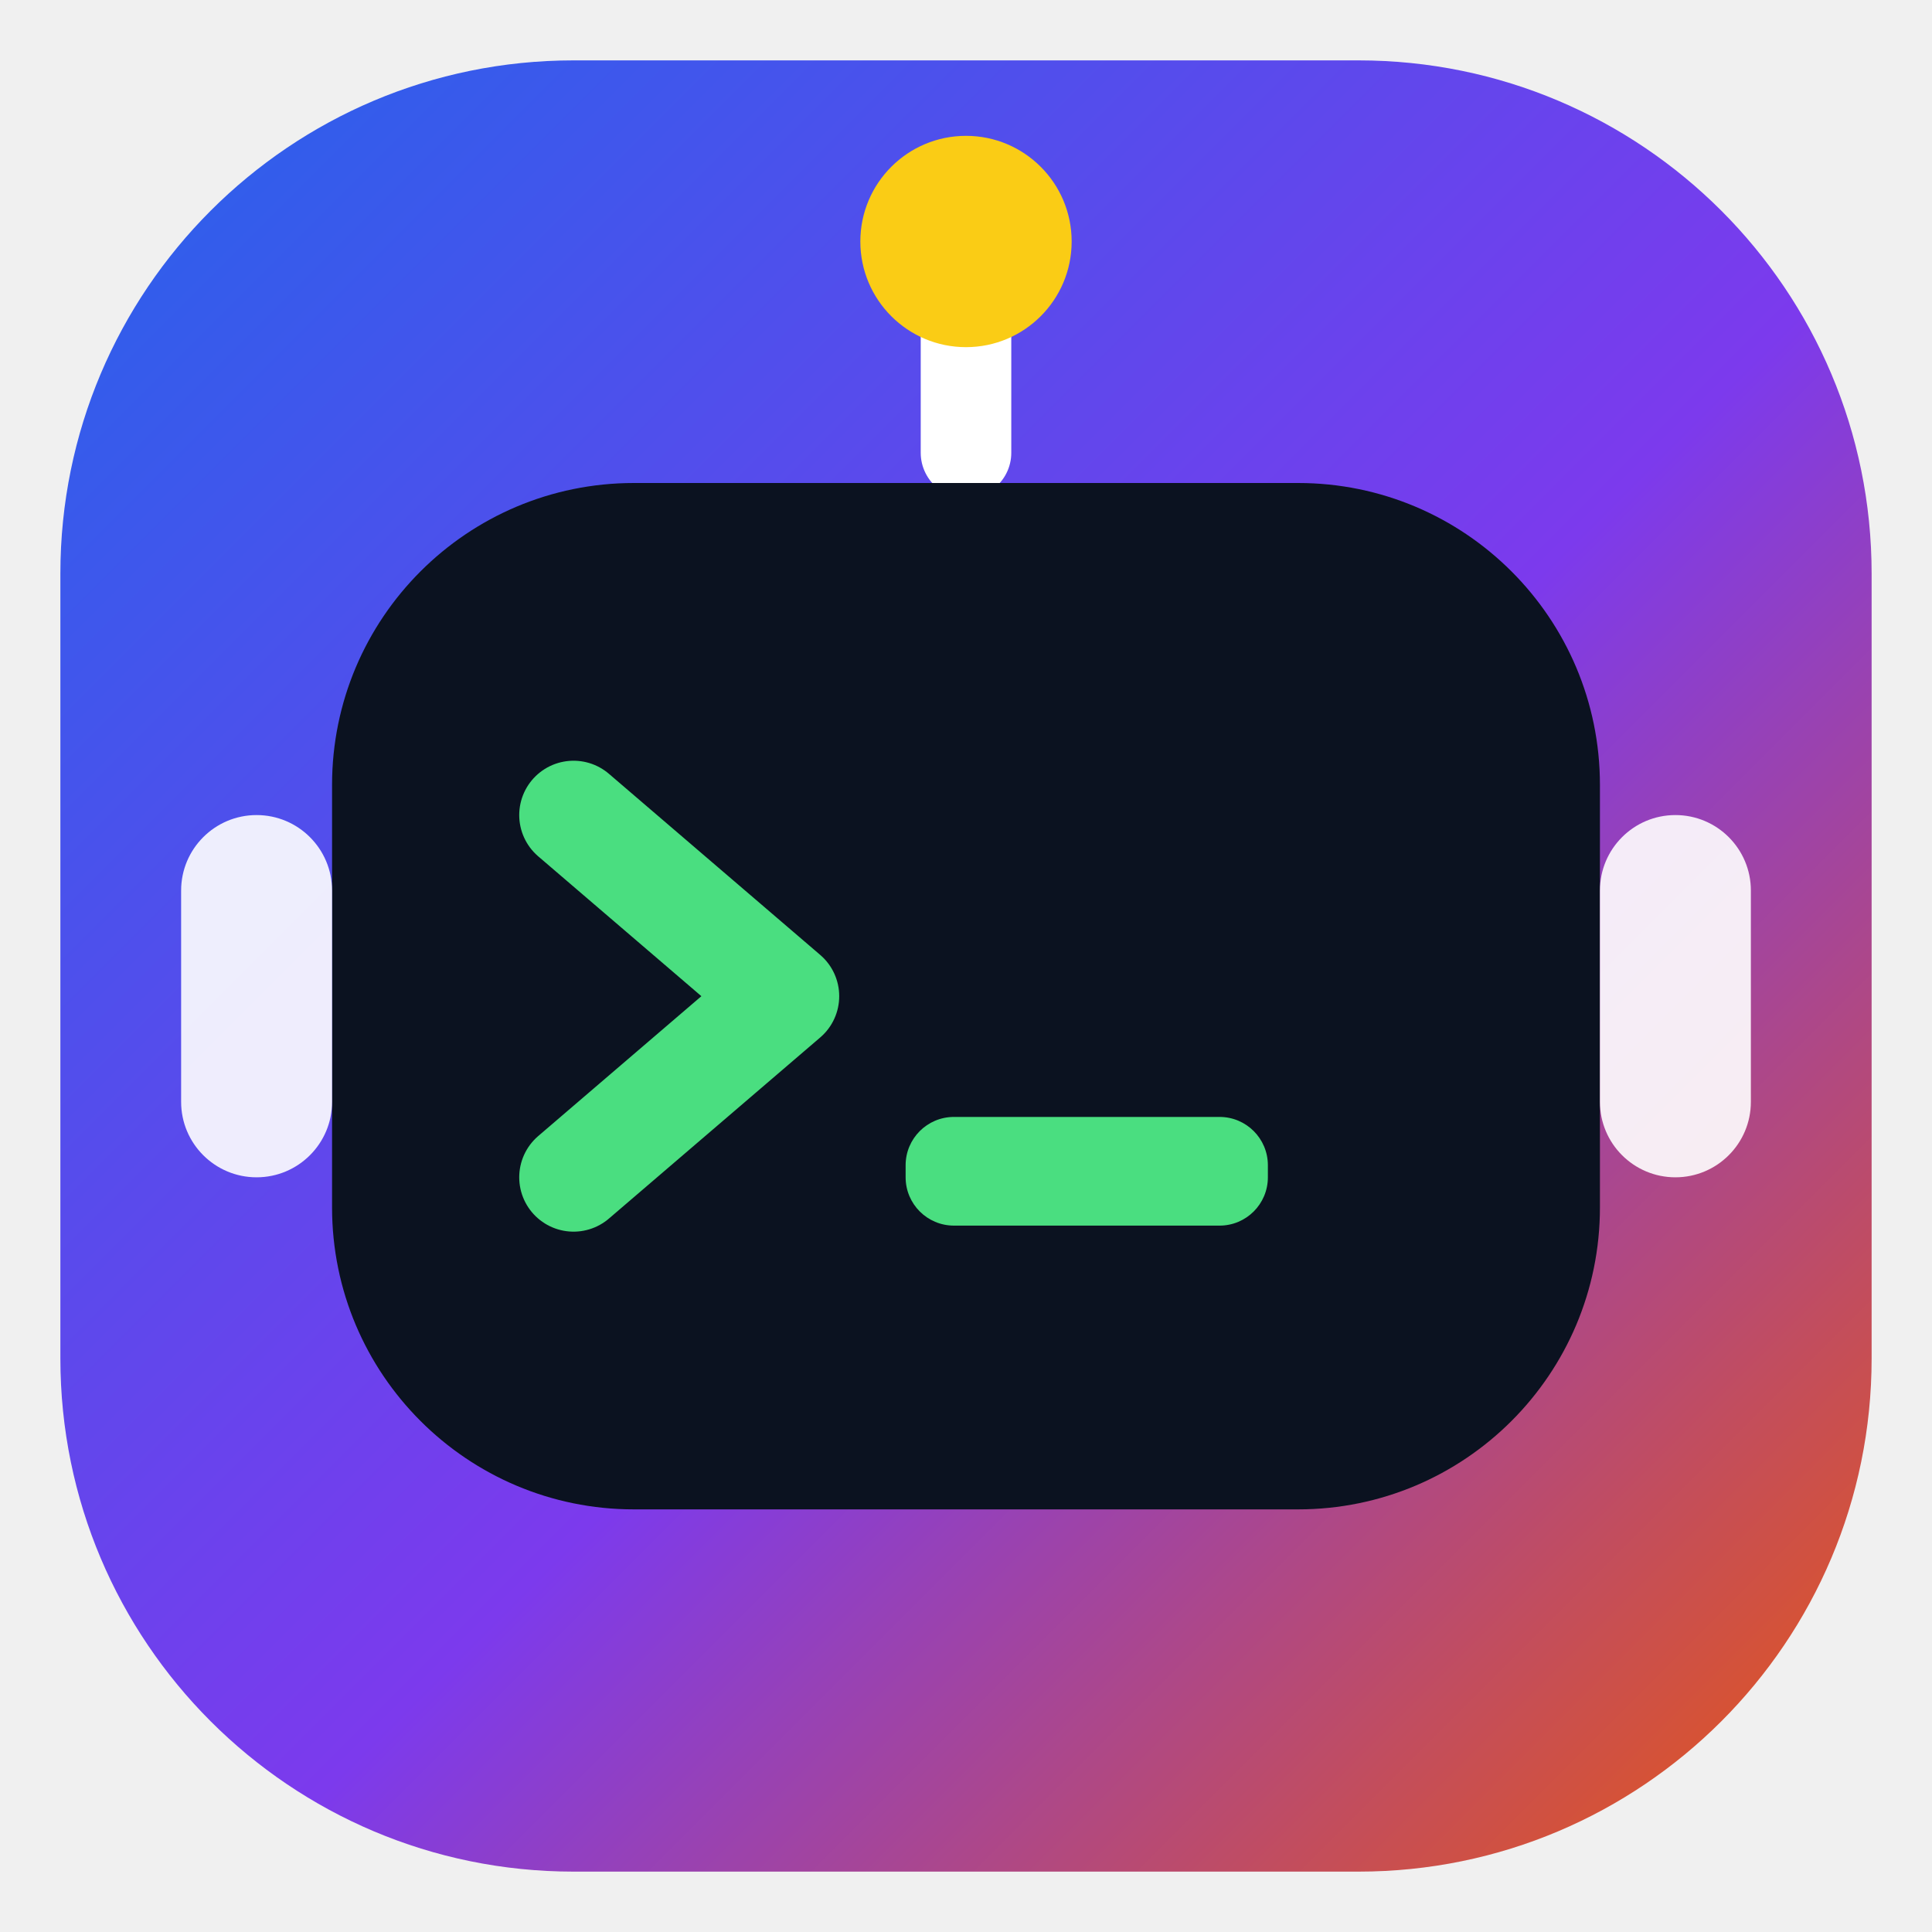
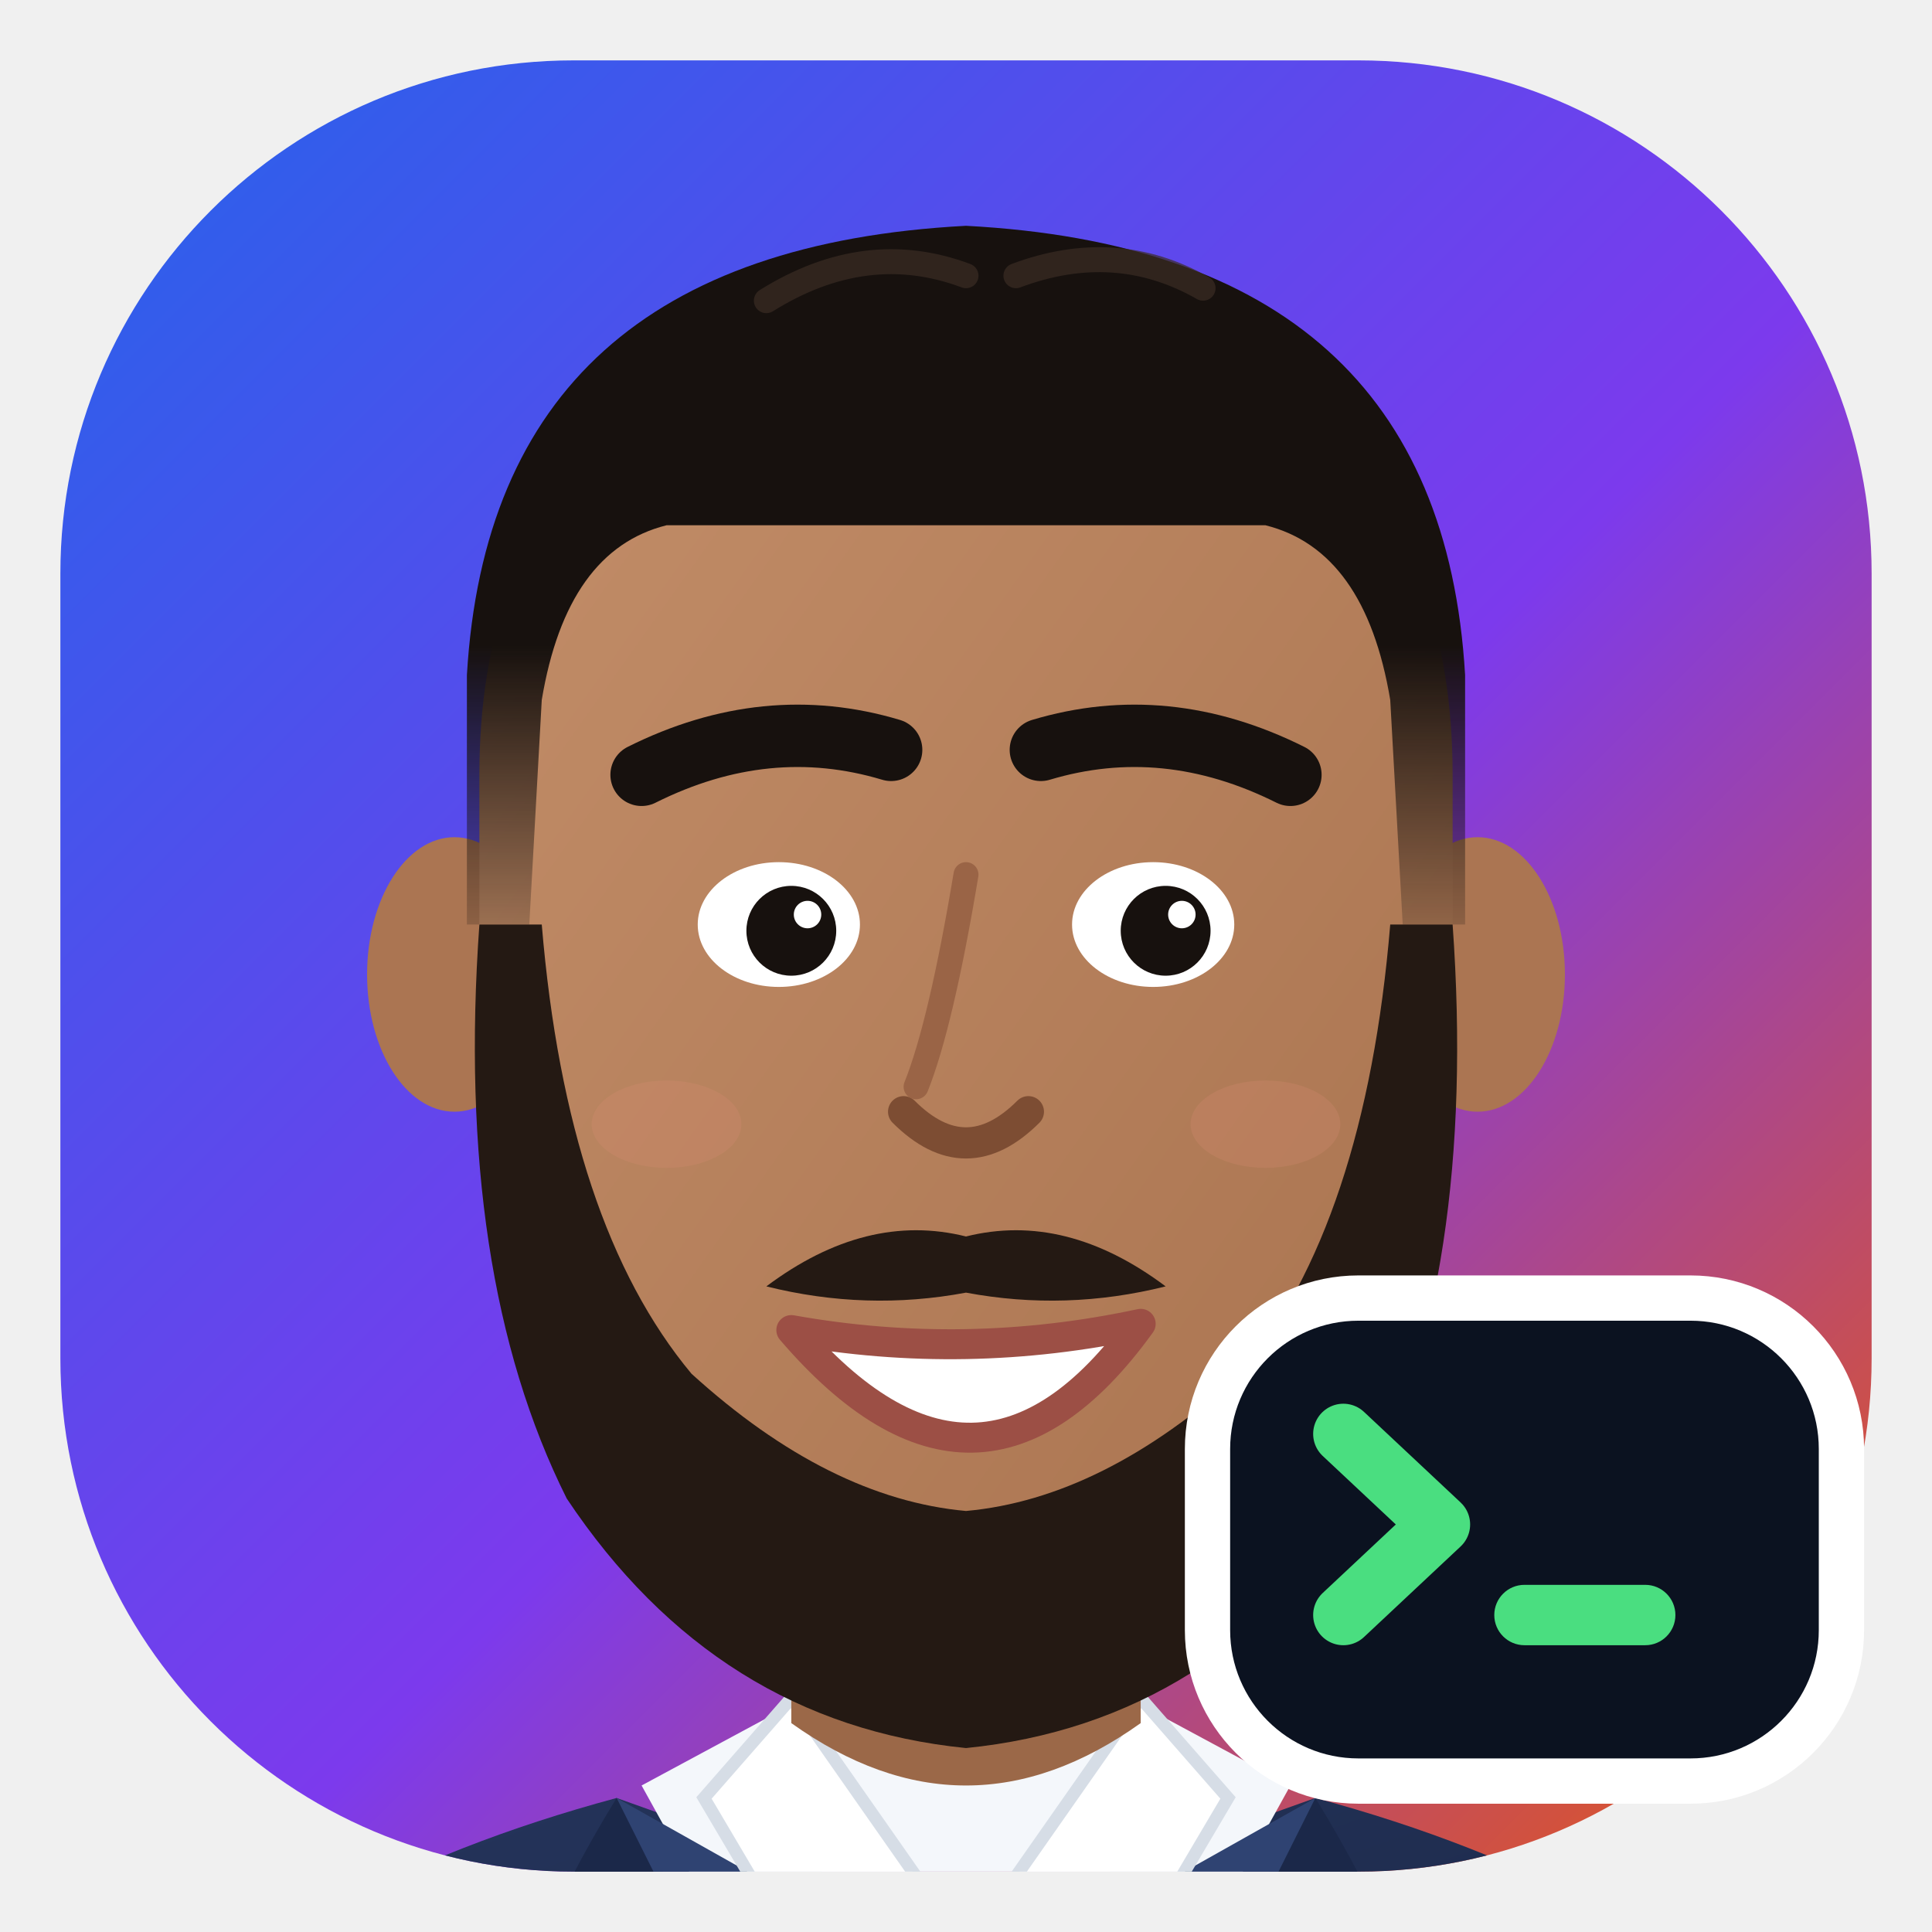
- <svg xmlns="http://www.w3.org/2000/svg" viewBox="0 0 64 64" width="512" height="512">
+ <svg xmlns="http://www.w3.org/2000/svg" width="512" height="512" viewBox="0 0 64 64">
  <defs>
-     <linearGradient id="g" x1="0" y1="0" x2="1" y2="1">
+     <linearGradient id="L" x1="0" y1="0" x2="1" y2="1">
      <stop offset="0" stop-color="#2563eb" />
      <stop offset=".55" stop-color="#7c3aed" />
      <stop offset="1" stop-color="#ea580c" />
    </linearGradient>
+     <clipPath id="Lc">
+       <rect x="2" y="2" width="60" height="60" rx="17" />
+     </clipPath>
  </defs>
-   <rect x="2" y="2" width="60" height="60" rx="17" fill="url(#g)" />
-   <line x1="32" y1="9" x2="32" y2="15" stroke="#fff" stroke-width="3" stroke-linecap="round" />
-   <circle cx="32" cy="8" r="3.5" fill="#facc15" />
-   <rect x="11" y="16" width="42" height="34" rx="10" fill="#0b1220" />
-   <path d="M19 27 l7 6 -7 6" fill="none" stroke="#4ade80" stroke-width="3.6" stroke-linecap="round" stroke-linejoin="round" />
-   <rect x="30" y="37" width="12" height="3.6" rx="1.6" fill="#4ade80" />
-   <rect x="6" y="27" width="5" height="12" rx="2.5" fill="#fff" opacity=".9" />
-   <rect x="53" y="27" width="5" height="12" rx="2.5" fill="#fff" opacity=".9" />
+   <rect x="2" y="2" width="60" height="60" rx="17" fill="url(#L)" />
+   <g clip-path="url(#Lc)">
+     <svg x="3" y="5" width="58" height="62" viewBox="34 38 132 150">
+       <defs>
+         <linearGradient id="Lan" x1="0" y1="0" x2="1" y2="1">
+           <stop offset="0" stop-color="#26365e" />
+           <stop offset="1" stop-color="#16213d" />
+         </linearGradient>
+         <linearGradient id="Laf" x1="0" y1="0" x2="0" y2="1">
+           <stop offset="0" stop-color="#17110e" />
+           <stop offset=".6" stop-color="#17110e" />
+           <stop offset="1" stop-color="#17110e" stop-opacity=".2" />
+         </linearGradient>
+         <linearGradient id="Las" x1="0" y1="0" x2="1" y2="1">
+           <stop offset="0" stop-color="#c38e69" />
+           <stop offset="1" stop-color="#a8724e" />
+         </linearGradient>
+       </defs>
+       <path d="M16 230 Q20 184 72 170 L100 180 L128 170 Q180 184 184 230 Z" fill="url(#Lan)" />
+       <path d="M74 169 L100 216 L126 169 L113 162 L87 162 Z" fill="#f4f7fb" />
+       <path d="M72 170 L96 208 L88 230 L56 230 Q56 196 72 170Z" fill="#1b2849" />
+       <path d="M128 170 L104 208 L112 230 L144 230 Q144 196 128 170Z" fill="#1b2849" />
+       <path d="M72 170 L88 179 L82 190 Z" fill="#2f4372" />
+       <path d="M128 170 L112 179 L118 190 Z" fill="#2f4372" />
+       <path d="M140 198 l15 -3 l1 5 l-15 3 Z" fill="#f4f7fb" />
+       <path d="M94 180 L106 180 L104 190 L96 190 Z" fill="#3b2418" />
+       <path d="M96 190 L104 190 L109 222 L100 230 L91 222 Z" fill="#4a2e20" />
+       <path d="M86 162 L100 182 L92 192 L79 170 Z" fill="#fff" stroke="#d6dde6" />
+       <path d="M114 162 L100 182 L108 192 L121 170 Z" fill="#fff" stroke="#d6dde6" />
+       <path d="M86 140 L114 140 L114 164 Q100 174 86 164 Z" fill="#9b6848" />
+       <ellipse cx="59" cy="104" rx="7" ry="11" fill="#ab7552" />
+       <ellipse cx="141" cy="104" rx="7" ry="11" fill="#ab7552" />
+       <path d="M61 88 Q61 54 100 51 Q139 54 139 88 L139 114 Q139 152 100 160 Q61 152 61 114 Z" fill="url(#Las)" />
+       <path d="M60 100 L60 80 Q62 46 100 44 Q138 46 140 80 L140 100 L135 100 L134 82 Q132 70 124 68 L76 68 Q68 70 66 82 L65 100 Z" fill="url(#Laf)" />
+       <path d="M84 50 q8 -5 16 -2 M104 48 q8 -3 15 1" stroke="#3a2c24" stroke-width="2" fill="none" stroke-linecap="round" opacity=".7" />
+       <path d="M61 100 L66 100 Q68 124 78 136 Q89 146 100 147 Q111 146 122 136 Q132 124 134 100 L139 100 Q141 128 132 146 Q120 164 100 166 Q80 164 68 146 Q59 128 61 100 Z" fill="#241913" />
+       <path d="M84 129 Q92 123 100 125 Q108 123 116 129 Q108 131 100 129.5 Q92 131 84 129 Z" fill="#241913" />
+       <path d="M86 132.5 Q100 135 114 132 Q101 150 86 132.5 Z" fill="#fff" stroke="#9c4f45" stroke-width="2.4" stroke-linejoin="round" />
+       <path d="M95 115 Q100 120 105 115" fill="none" stroke="#7d4d33" stroke-width="2.5" stroke-linecap="round" />
+       <path d="M100 96 Q98 108 96 113" fill="none" stroke="#9a6446" stroke-width="2" stroke-linecap="round" />
+       <ellipse cx="85" cy="100" rx="6.5" ry="5" fill="#fff" />
+       <circle cx="86" cy="100.5" r="3.6" fill="#17110e" />
+       <circle cx="87.3" cy="99.2" r="1.1" fill="#fff" />
+       <ellipse cx="115" cy="100" rx="6.5" ry="5" fill="#fff" />
+       <circle cx="116" cy="100.5" r="3.6" fill="#17110e" />
+       <circle cx="117.3" cy="99.2" r="1.1" fill="#fff" />
+       <path d="M74 88 Q84 83 94 86" fill="none" stroke="#17110e" stroke-width="5" stroke-linecap="round" />
+       <path d="M106 86 Q116 83 126 88" fill="none" stroke="#17110e" stroke-width="5" stroke-linecap="round" />
+       <ellipse cx="76" cy="116" rx="6" ry="3.5" fill="#d98b72" opacity=".25" />
+       <ellipse cx="124" cy="116" rx="6" ry="3.5" fill="#d98b72" opacity=".25" />
+     </svg>
+   </g>
+   <rect x="40" y="43" width="21" height="16" rx="5" fill="#0b1220" stroke="#fff" stroke-width="1.5" />
+   <path d="M44.5 47.5 l3.2 3 -3.2 3" fill="none" stroke="#4ade80" stroke-width="2" stroke-linecap="round" stroke-linejoin="round" />
+   <rect x="49.5" y="52.5" width="6" height="2" rx="1" fill="#4ade80" />
</svg>
